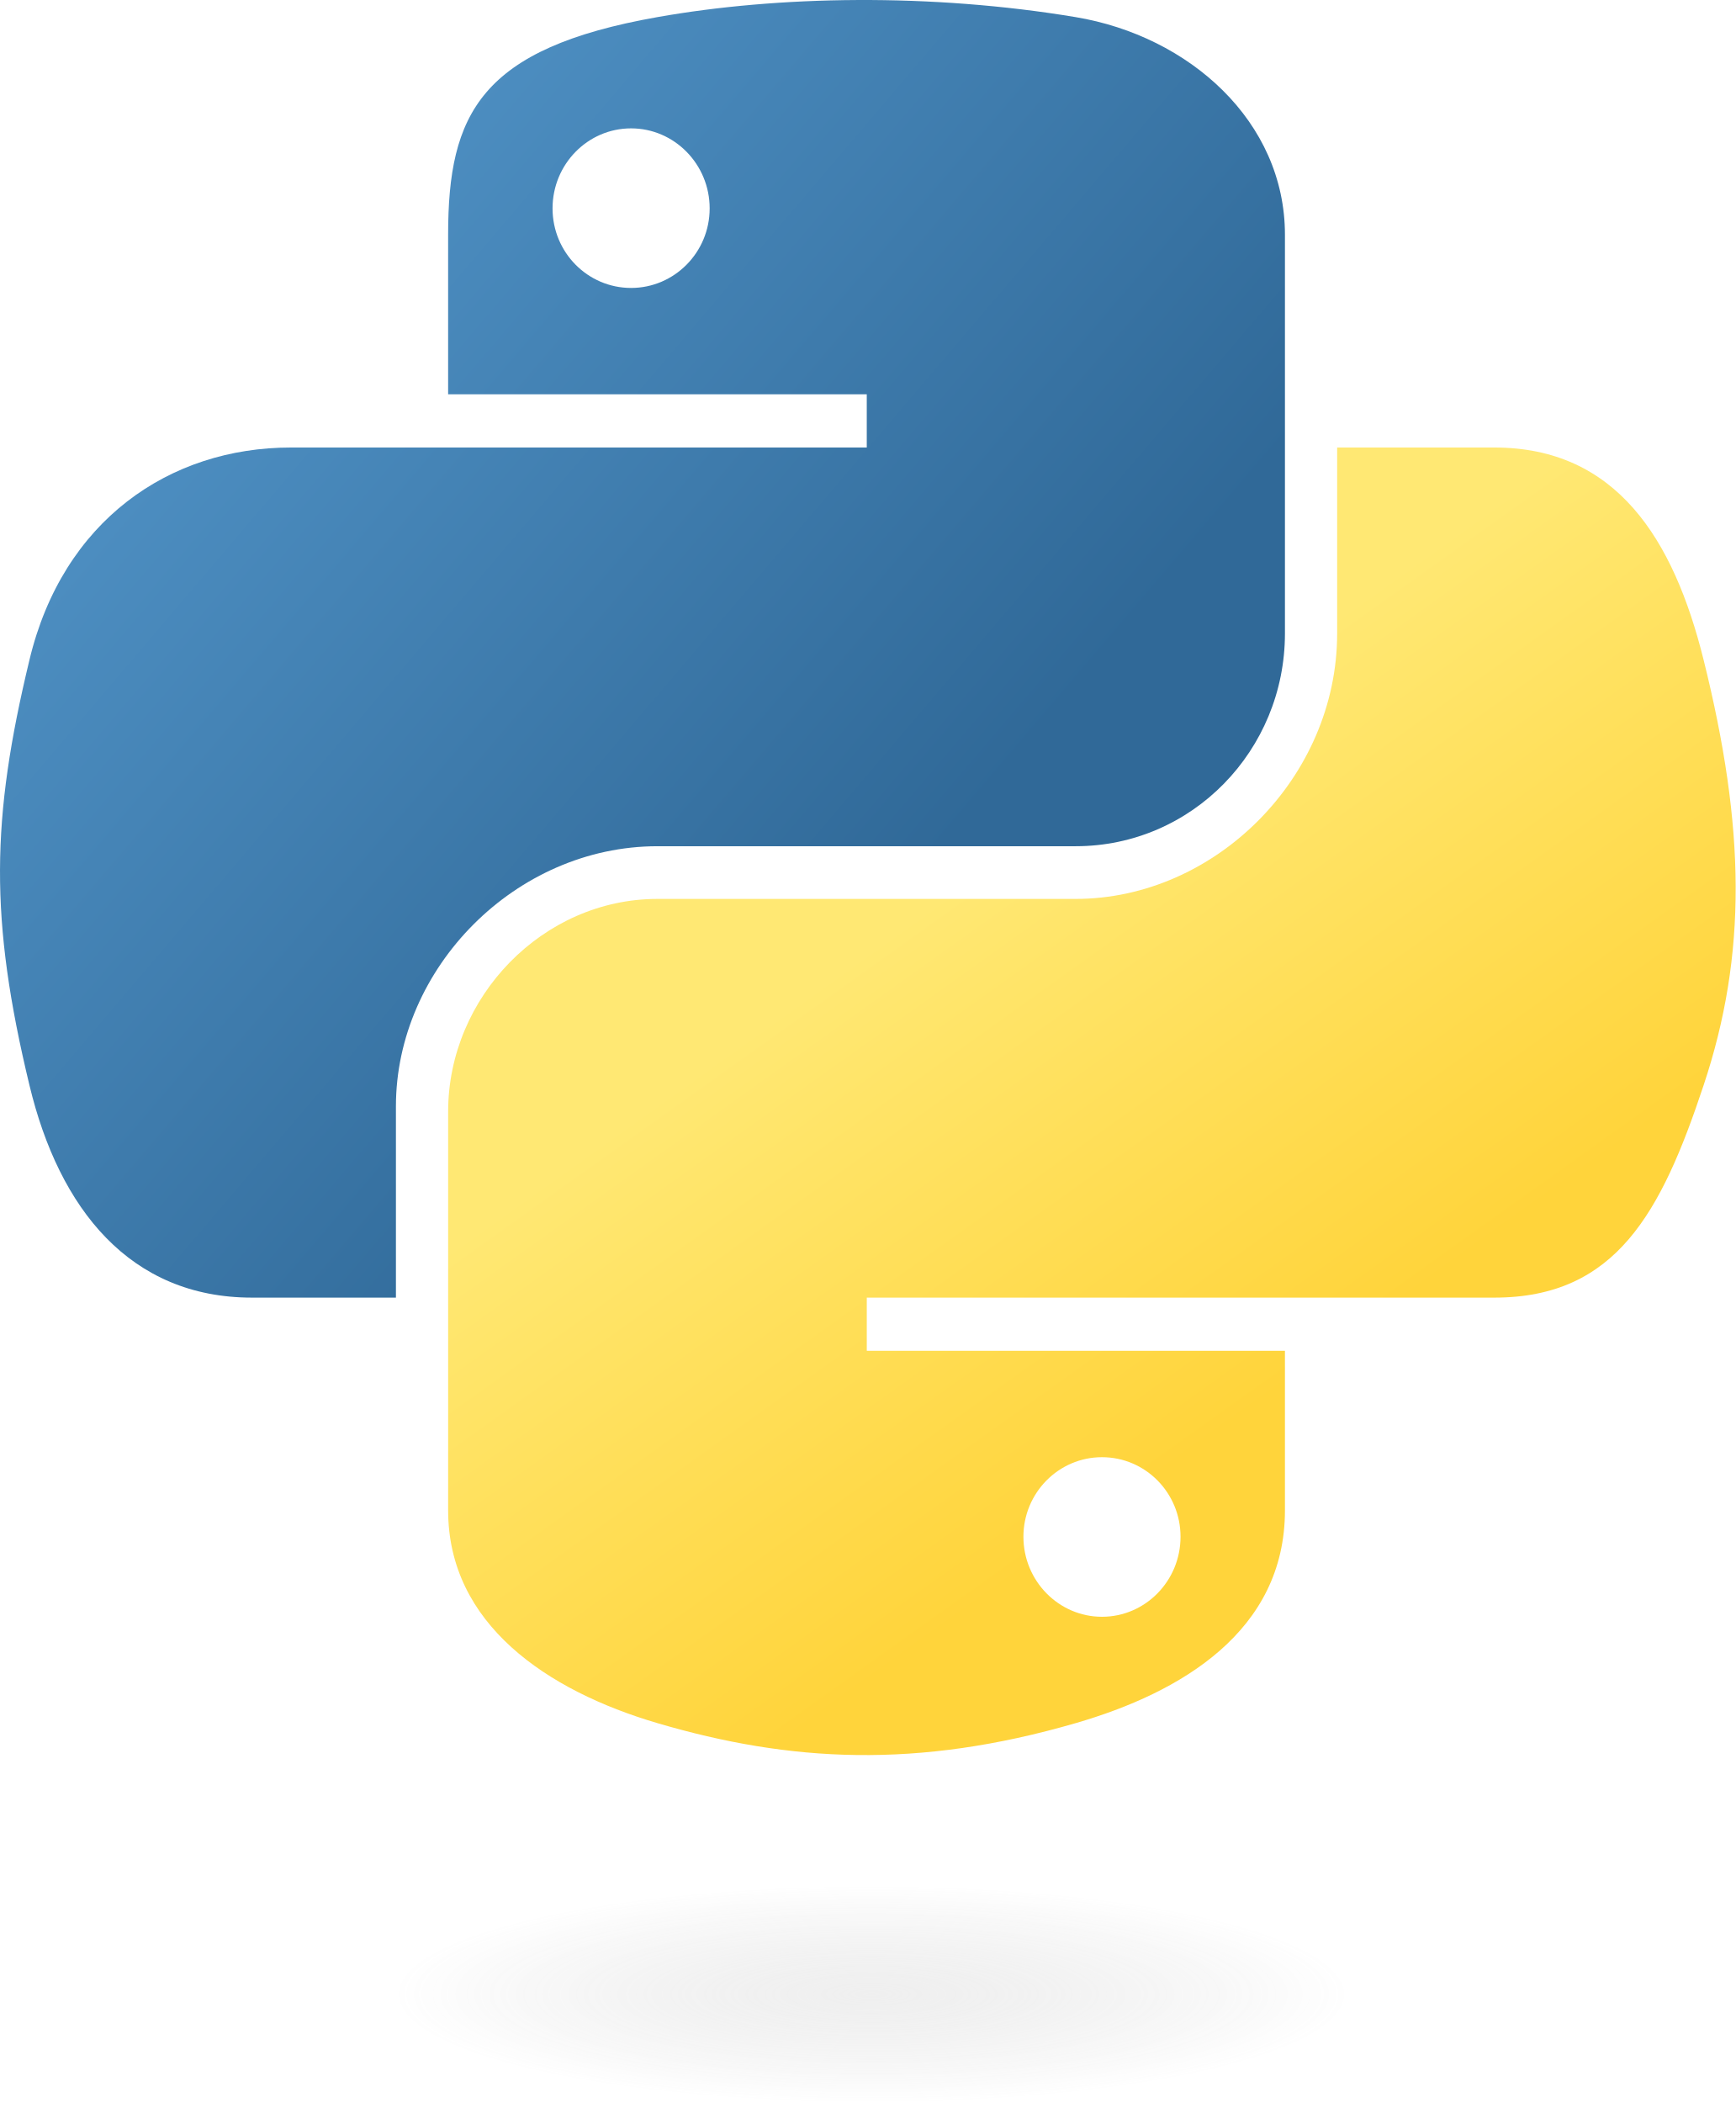
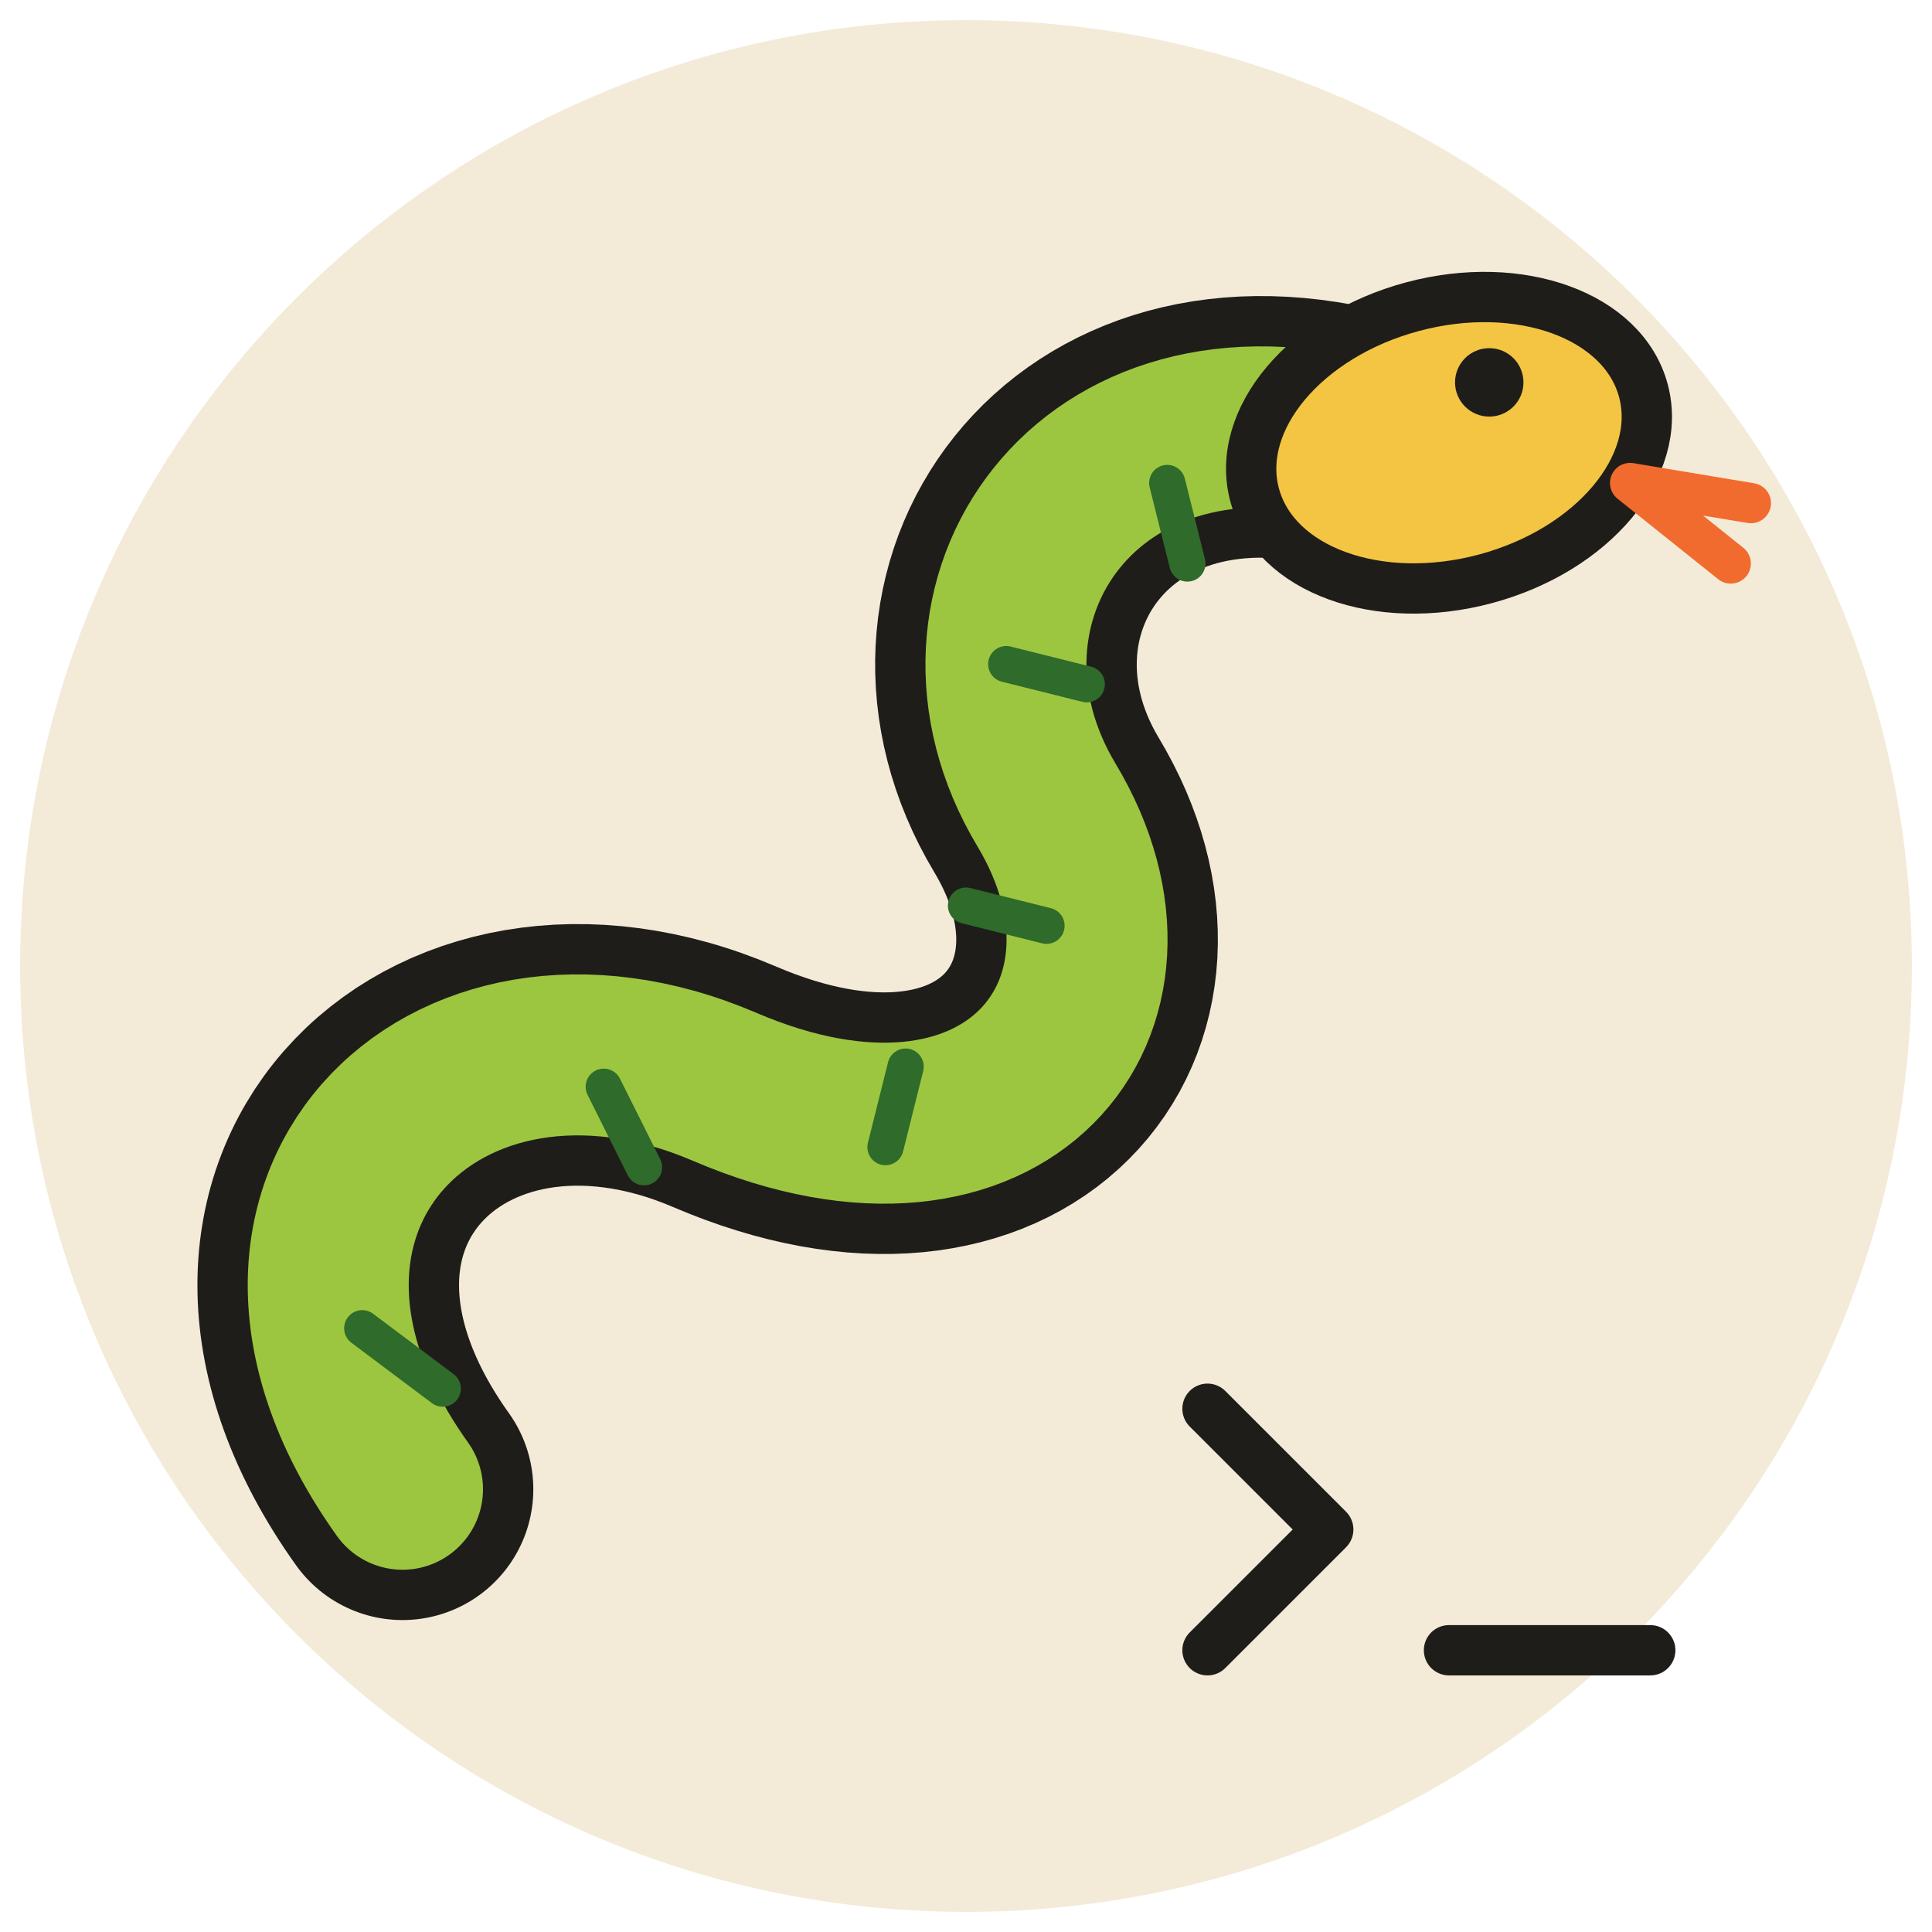
- <svg xmlns="http://www.w3.org/2000/svg" xmlns:xlink="http://www.w3.org/1999/xlink" version="1.0" id="svg2" width="83.371pt" height="101.001pt">
-   <defs id="defs4">
-     <linearGradient id="linearGradient2795">
-       <stop style="stop-color:#b8b8b8;stop-opacity:0.498;" offset="0" id="stop2797" />
-       <stop style="stop-color:#7f7f7f;stop-opacity:0;" offset="1" id="stop2799" />
-     </linearGradient>
-     <linearGradient id="linearGradient2787">
-       <stop style="stop-color:#7f7f7f;stop-opacity:0.5;" offset="0" id="stop2789" />
-       <stop style="stop-color:#7f7f7f;stop-opacity:0;" offset="1" id="stop2791" />
-     </linearGradient>
-     <linearGradient id="linearGradient3676">
-       <stop style="stop-color:#b2b2b2;stop-opacity:0.5;" offset="0" id="stop3678" />
-       <stop style="stop-color:#b3b3b3;stop-opacity:0;" offset="1" id="stop3680" />
-     </linearGradient>
-     <linearGradient id="linearGradient3236">
-       <stop style="stop-color:#f4f4f4;stop-opacity:1" offset="0" id="stop3244" />
-       <stop style="stop-color:white;stop-opacity:1" offset="1" id="stop3240" />
-     </linearGradient>
-     <linearGradient id="linearGradient4671">
-       <stop style="stop-color:#ffd43b;stop-opacity:1;" offset="0" id="stop4673" />
-       <stop style="stop-color:#ffe873;stop-opacity:1" offset="1" id="stop4675" />
-     </linearGradient>
-     <linearGradient id="linearGradient4689">
-       <stop style="stop-color:#5a9fd4;stop-opacity:1;" offset="0" id="stop4691" />
-       <stop style="stop-color:#306998;stop-opacity:1;" offset="1" id="stop4693" />
-     </linearGradient>
-     <linearGradient x1="224.24" y1="144.757" x2="-65.309" y2="144.757" id="linearGradient2987" xlink:href="#linearGradient4671" gradientUnits="userSpaceOnUse" gradientTransform="translate(100.2702,99.61116)" />
-     <linearGradient x1="172.942" y1="77.476" x2="26.67" y2="76.313" id="linearGradient2990" xlink:href="#linearGradient4689" gradientUnits="userSpaceOnUse" gradientTransform="translate(100.2702,99.61116)" />
-     <linearGradient xlink:href="#linearGradient4689" id="linearGradient2587" gradientUnits="userSpaceOnUse" gradientTransform="translate(100.2702,99.61116)" x1="172.942" y1="77.476" x2="26.67" y2="76.313" />
-     <linearGradient xlink:href="#linearGradient4671" id="linearGradient2589" gradientUnits="userSpaceOnUse" gradientTransform="translate(100.2702,99.61116)" x1="224.24" y1="144.757" x2="-65.309" y2="144.757" />
-     <linearGradient xlink:href="#linearGradient4689" id="linearGradient2248" gradientUnits="userSpaceOnUse" gradientTransform="translate(100.2702,99.61116)" x1="172.942" y1="77.476" x2="26.67" y2="76.313" />
-     <linearGradient xlink:href="#linearGradient4671" id="linearGradient2250" gradientUnits="userSpaceOnUse" gradientTransform="translate(100.2702,99.61116)" x1="224.24" y1="144.757" x2="-65.309" y2="144.757" />
-     <linearGradient xlink:href="#linearGradient4671" id="linearGradient2255" gradientUnits="userSpaceOnUse" gradientTransform="matrix(0.562541,0,0,0.567972,-11.5974,-7.60954)" x1="224.24" y1="144.757" x2="-65.309" y2="144.757" />
-     <linearGradient xlink:href="#linearGradient4689" id="linearGradient2258" gradientUnits="userSpaceOnUse" gradientTransform="matrix(0.562541,0,0,0.567972,-11.5974,-7.60954)" x1="172.942" y1="76.176" x2="26.67" y2="76.313" />
-     <radialGradient xlink:href="#linearGradient2795" id="radialGradient2801" cx="61.519" cy="132.286" fx="61.519" fy="132.286" r="29.037" gradientTransform="matrix(1,0,0,0.177966,0,108.7434)" gradientUnits="userSpaceOnUse" />
-     <linearGradient xlink:href="#linearGradient4671" id="linearGradient1475" gradientUnits="userSpaceOnUse" gradientTransform="matrix(0.562541,0,0,0.567972,-14.99112,-11.70237)" x1="150.961" y1="192.352" x2="112.031" y2="137.273" />
-     <linearGradient xlink:href="#linearGradient4689" id="linearGradient1478" gradientUnits="userSpaceOnUse" gradientTransform="matrix(0.562541,0,0,0.567972,-14.99112,-11.70237)" x1="26.649" y1="20.604" x2="135.665" y2="114.398" />
-     <radialGradient xlink:href="#linearGradient2795" id="radialGradient1480" gradientUnits="userSpaceOnUse" gradientTransform="matrix(1.7490565e-8,-0.239947,1.054668,3.7915457e-7,-83.7008,142.462)" cx="61.519" cy="132.286" fx="61.519" fy="132.286" r="29.037" />
-   </defs>
-   <path style="fill:url(#linearGradient1478);fill-opacity:1" d="M 54.919,9.1927421e-4 C 50.335,0.022 45.958,0.413 42.106,1.095 30.76,3.099 28.7,7.295 28.7,15.032 v 10.219 h 26.812 v 3.406 h -26.812 -10.062 c -7.792,0 -14.616,4.684 -16.75,13.594 -2.462,10.213 -2.571,16.586 0,27.25 1.906,7.938 6.458,13.594 14.25,13.594 h 9.219 v -12.25 c 0,-8.85 7.657,-16.656 16.75,-16.656 h 26.781 c 7.455,0 13.406,-6.138 13.406,-13.625 v -25.531 c 0,-7.266 -6.13,-12.725 -13.406,-13.937 C 64.282,0.328 59.502,-0.02 54.919,9.1927421e-4 Z m -14.5,8.219 c 2.77,0 5.031,2.299 5.031,5.125 -2e-6,2.816 -2.262,5.094 -5.031,5.094 -2.779,-1e-6 -5.031,-2.277 -5.031,-5.094 -10e-7,-2.826 2.252,-5.125 5.031,-5.125 z" id="path1948" />
-   <path style="fill:url(#linearGradient1475);fill-opacity:1" d="m 85.638,28.657 v 11.906 c 0,9.231 -7.826,17 -16.75,17 h -26.781 c -7.336,0 -13.406,6.278 -13.406,13.625 v 25.531 c 0,7.266 6.319,11.54 13.406,13.625 8.487,2.496 16.626,2.947 26.781,0 6.75,-1.954 13.406,-5.888 13.406,-13.625 V 86.501 h -26.781 v -3.406 h 26.781 13.406 c 7.792,0 10.696,-5.435 13.406,-13.594 2.799,-8.399 2.68,-16.476 0,-27.25 -1.926,-7.757 -5.604,-13.594 -13.406,-13.594 z m -15.062,64.656 c 2.779,3e-6 5.031,2.277 5.031,5.094 -2e-6,2.826 -2.252,5.125 -5.031,5.125 -2.77,0 -5.031,-2.299 -5.031,-5.125 2e-6,-2.816 2.262,-5.094 5.031,-5.094 z" id="path1950" />
-   <ellipse style="opacity:0.444;fill:url(#radialGradient1480);fill-opacity:1;fill-rule:nonzero;stroke:none;stroke-width:15.417;stroke-miterlimit:4;stroke-dasharray:none;stroke-opacity:1" id="path1894" cx="55.817" cy="127.701" rx="35.931" ry="6.967" />
+ <svg xmlns="http://www.w3.org/2000/svg" viewBox="0 0 96 96">
+   <circle cx="48" cy="48" r="47" fill="#f3ebd8" />
+   <path d="M20 74 C10 60 22 48 36 54 C50 60 58 50 52 40 C46 30 54 18 68 22" fill="none" stroke="#1f1d1a" stroke-width="13" stroke-linecap="round" />
+   <path d="M20 74 C10 60 22 48 36 54 C50 60 58 50 52 40 C46 30 54 18 68 22" fill="none" stroke="#9cc63f" stroke-width="8" stroke-linecap="round" />
+   <path d="M18 66 l4 3 M30 54 l2 4 M44 57 l1 -4 M52 46 l-4 -1 M50 33 l4 1 M58 24 l1 4" stroke-linecap="round" stroke-linejoin="round" stroke-width="1.8" stroke="#2f6b2a" />
+   <ellipse cx="72" cy="22" rx="10" ry="7" fill="#f4c542" stroke="#1f1d1a" stroke-width="2.5" stroke-linecap="round" stroke-linejoin="round" transform="rotate(-15 72 22)" />
+   <circle cx="74" cy="19" r="1.7" fill="#1f1d1a" />
+   <path d="M81 24 l6 1 m-6 -1 l5 4" stroke-linecap="round" stroke-linejoin="round" stroke="#f26b2e" stroke-width="2" />
+   <path d="M60 70 l6 6 -6 6 M72 82 h10" fill="none" stroke="#1f1d1a" stroke-width="2.5" stroke-linecap="round" stroke-linejoin="round" />
</svg>
